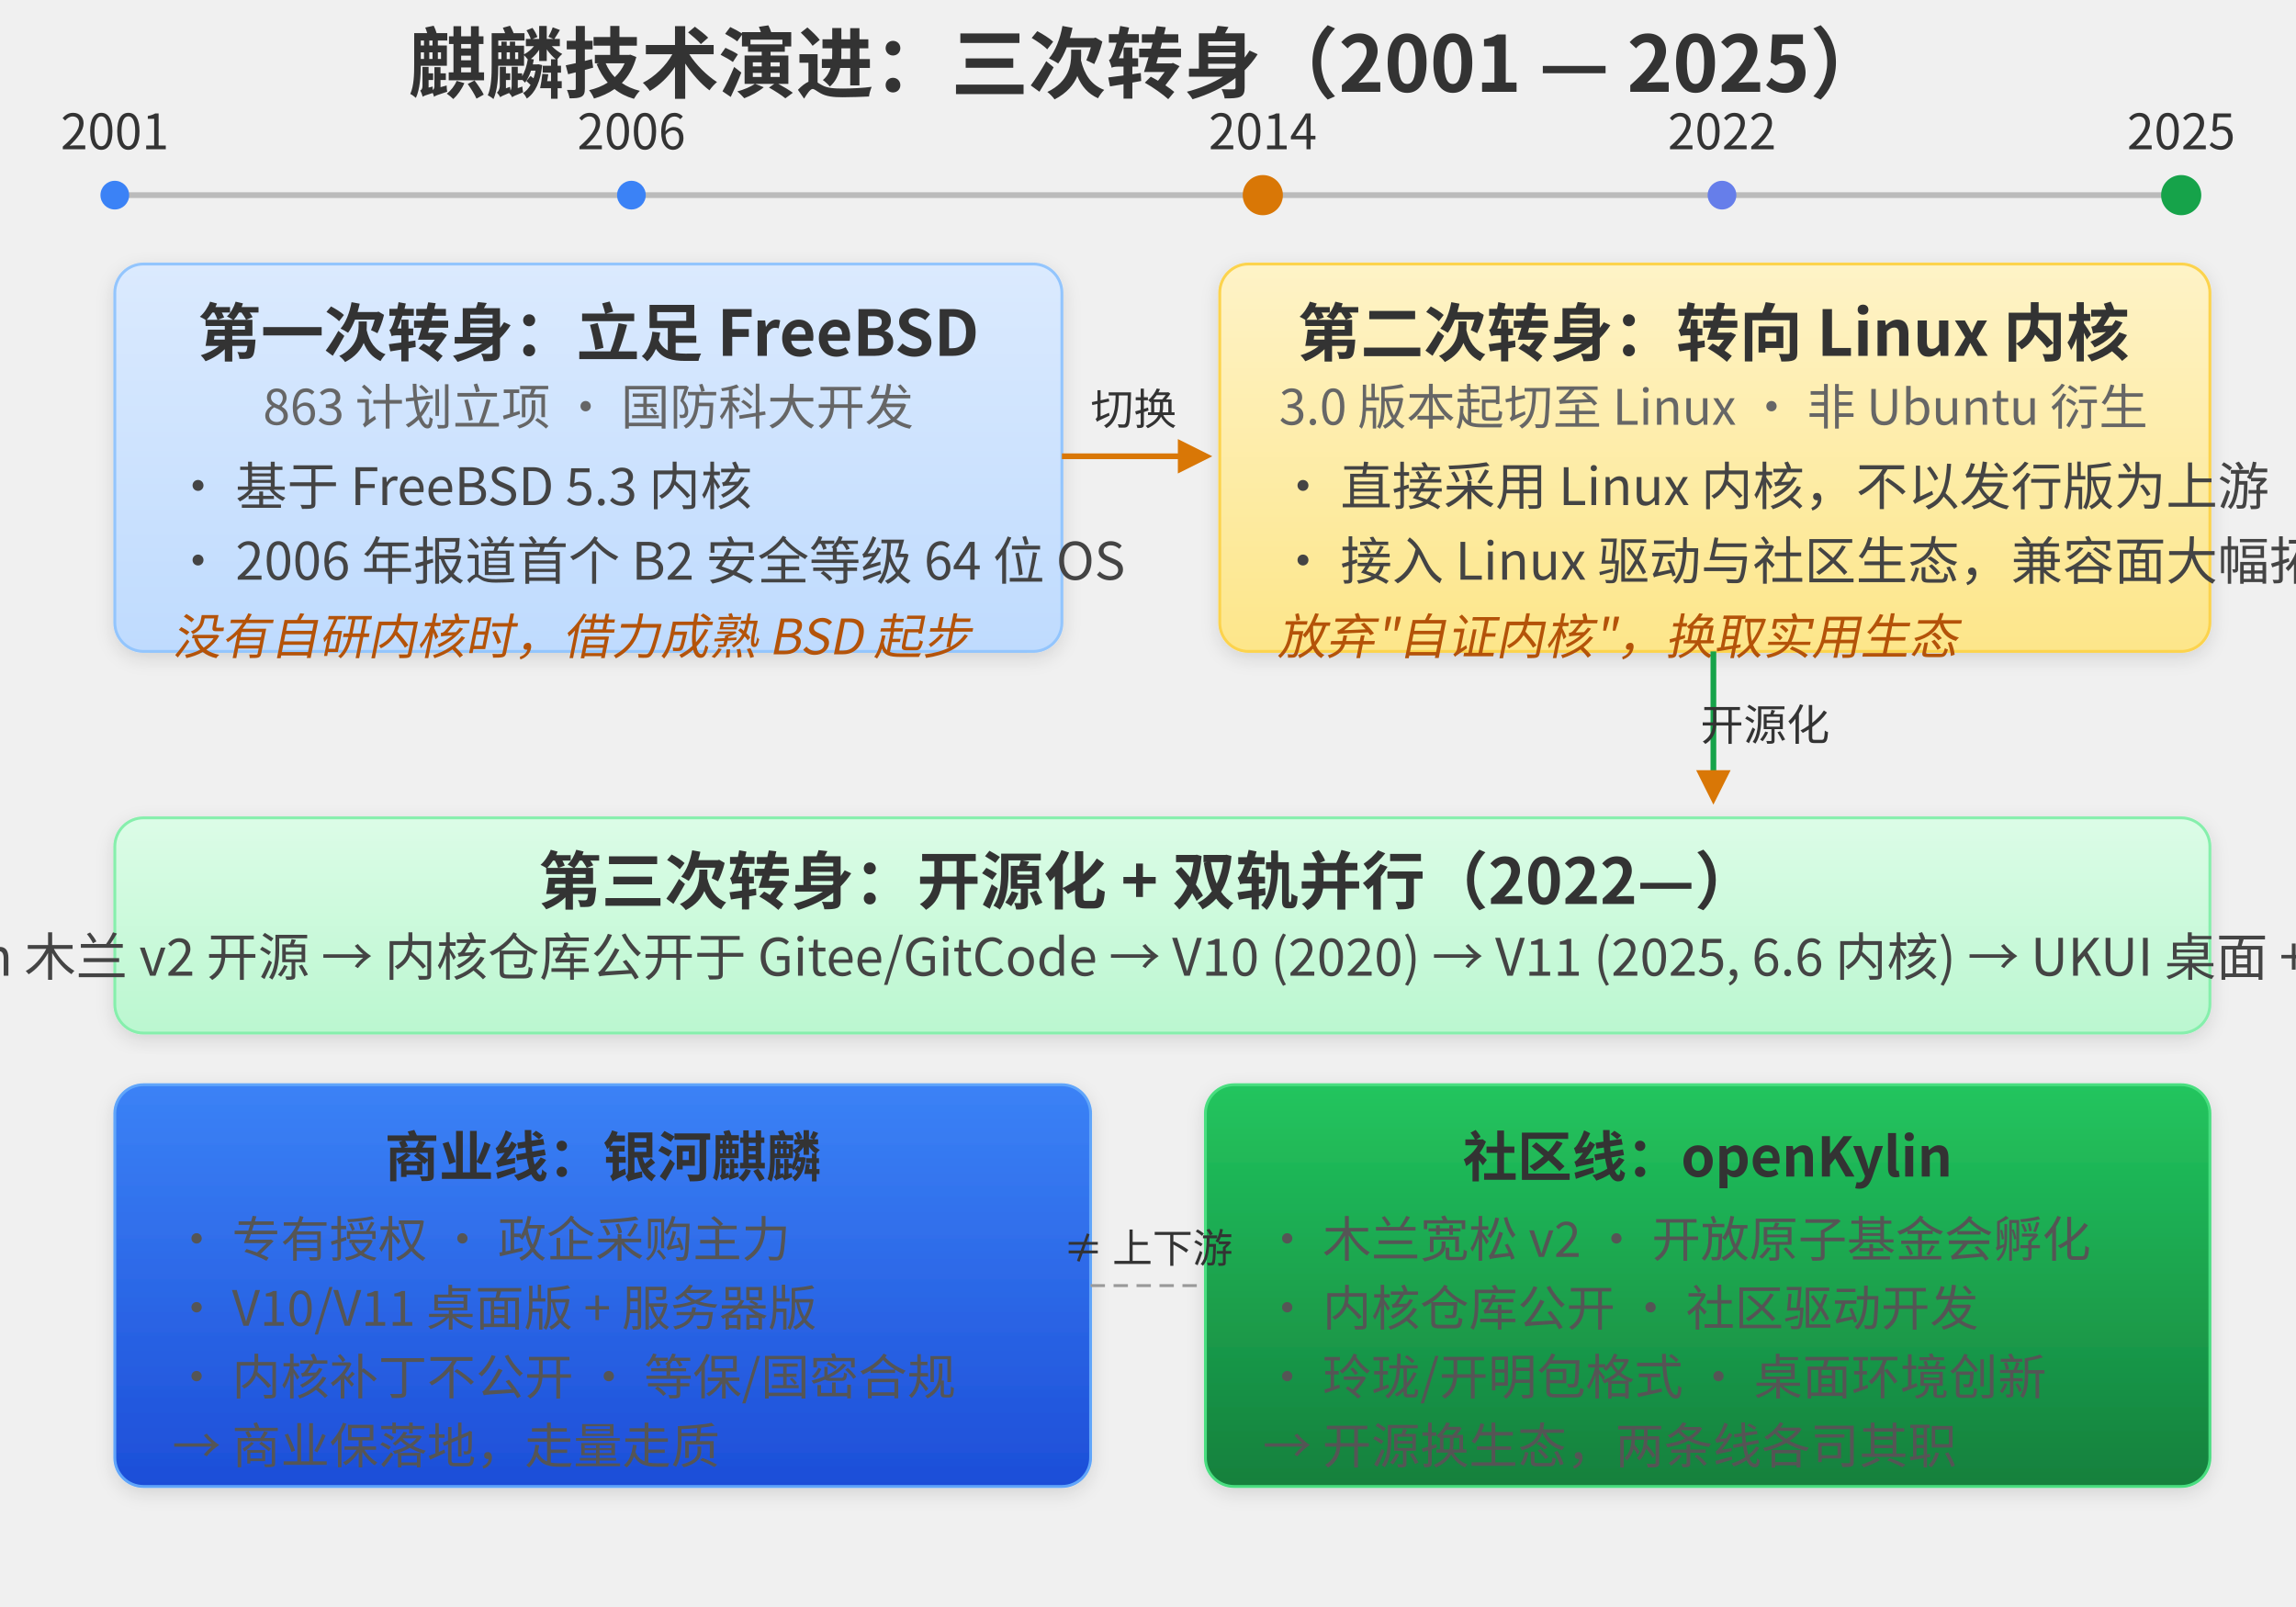
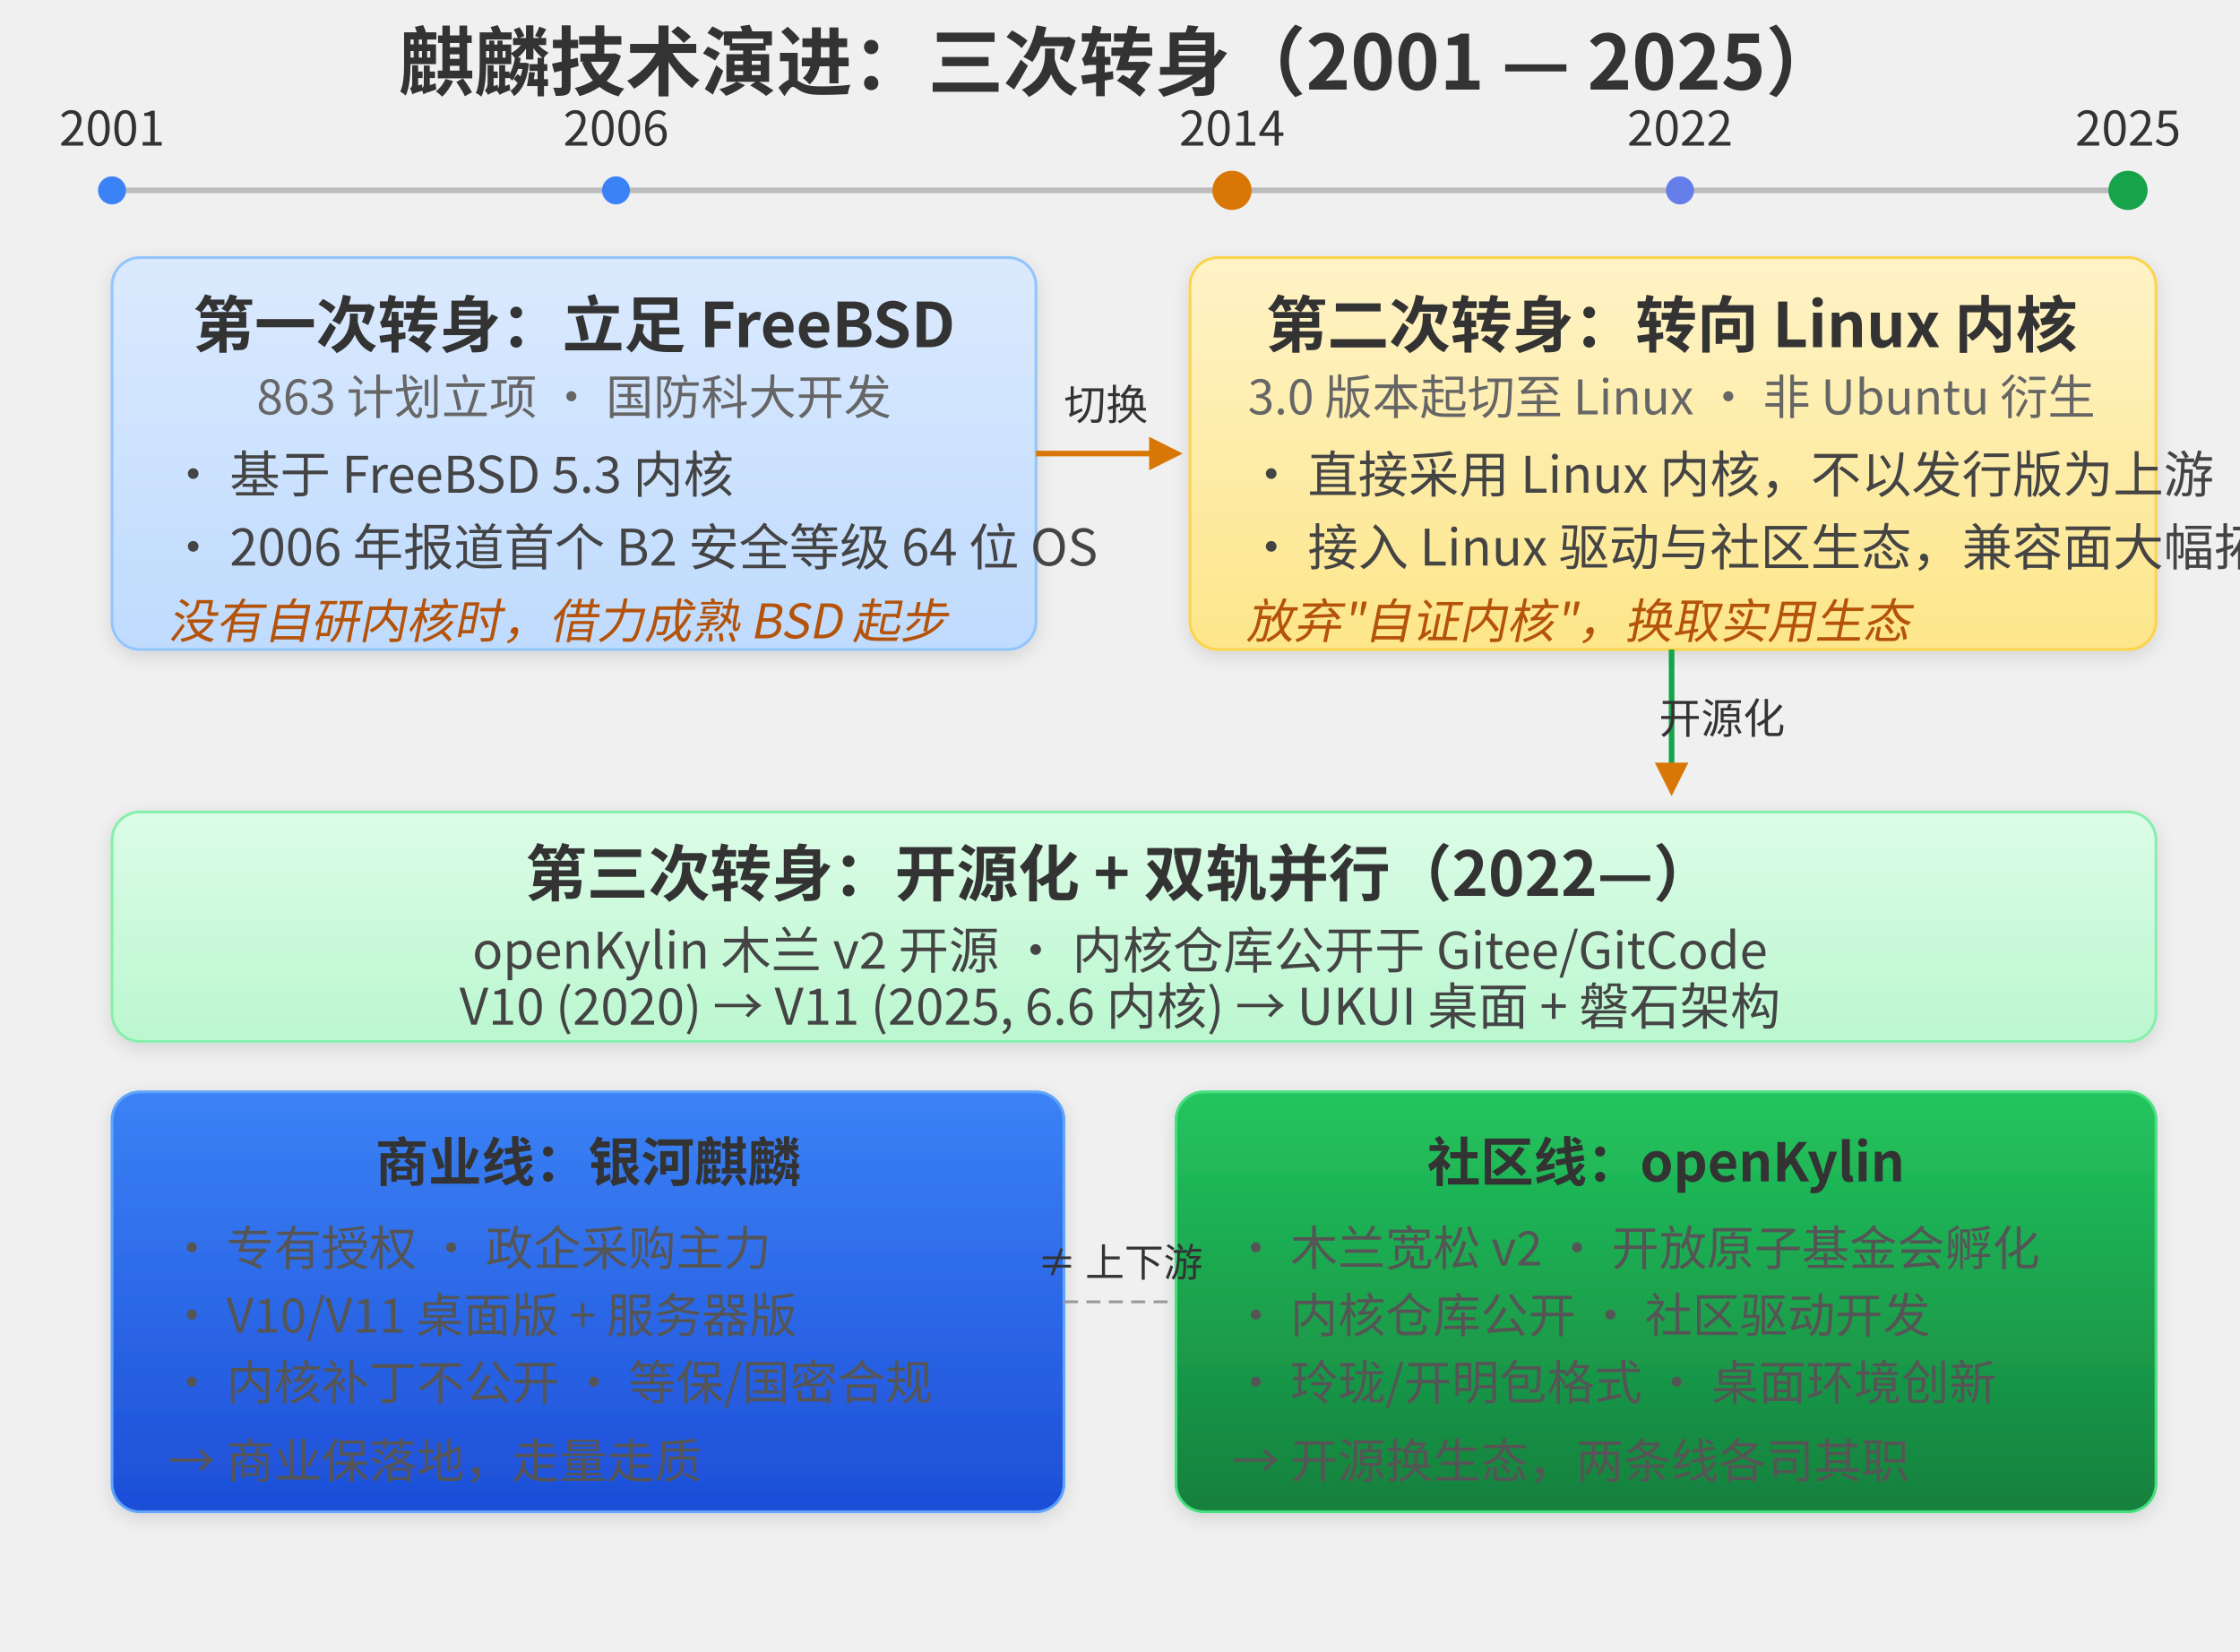
- <svg xmlns="http://www.w3.org/2000/svg" viewBox="0 0 800 560" font-family="'PingFang SC', 'Microsoft YaHei', 'Noto Sans CJK SC', sans-serif">
+ <svg xmlns="http://www.w3.org/2000/svg" viewBox="0 0 800 590" font-family="'PingFang SC', 'Microsoft YaHei', 'Noto Sans CJK SC', sans-serif">
  <defs>
    <linearGradient id="freebsdGrad" x1="0" y1="0" x2="0" y2="1">
      <stop offset="0%" stop-color="#dbeafe" />
      <stop offset="100%" stop-color="#bfdbfe" />
    </linearGradient>
    <linearGradient id="linuxGrad" x1="0" y1="0" x2="0" y2="1">
      <stop offset="0%" stop-color="#fef3c7" />
      <stop offset="100%" stop-color="#fde68a" />
    </linearGradient>
    <linearGradient id="dualGrad" x1="0" y1="0" x2="0" y2="1">
      <stop offset="0%" stop-color="#dcfce7" />
      <stop offset="100%" stop-color="#bbf7d0" />
    </linearGradient>
    <linearGradient id="commGrad" x1="0" y1="0" x2="0" y2="1">
      <stop offset="0%" stop-color="#22c55e" />
      <stop offset="100%" stop-color="#15803d" />
    </linearGradient>
    <linearGradient id="bizGrad" x1="0" y1="0" x2="0" y2="1">
      <stop offset="0%" stop-color="#3b82f6" />
      <stop offset="100%" stop-color="#1d4ed8" />
    </linearGradient>
    <marker id="arrow" viewBox="0 0 10 10" refX="8" refY="5" markerWidth="6" markerHeight="6" orient="auto">
      <path d="M0,0 L10,5 L0,10" fill="#d97706" />
    </marker>
    <filter id="shadow">
      <feDropShadow dx="0" dy="2" stdDeviation="3" flood-opacity="0.12" />
    </filter>
  </defs>
  <style>
    text { fill: #333333; }
    .phase-title { font-size: 22px; font-weight: 700; }
    .phase-sub { font-size: 17px; fill: #666666; }
    .item { font-size: 18px; fill: #444444; }
    .essence { font-size: 17px; fill: #b45309; font-style: italic; }
    .track-title { font-size: 19px; font-weight: 700; }
    .track-item { font-size: 17px; fill: #555555; }
  </style>
  <text x="400" y="32" text-anchor="middle" font-size="27" font-weight="700" fill="#1a1a1a">麒麟技术演进：三次转身（2001 — 2025）</text>
  <line x1="40" y1="68" x2="760" y2="68" stroke="#bbb" stroke-width="2" />
  <circle cx="40" cy="68" r="5" fill="#3b82f6" />
  <text x="40" y="52" text-anchor="middle" font-size="17" fill="#666">2001</text>
  <circle cx="220" cy="68" r="5" fill="#3b82f6" />
  <text x="220" y="52" text-anchor="middle" font-size="17" fill="#666">2006</text>
  <circle cx="440" cy="68" r="7" fill="#d97706" />
  <text x="440" y="52" text-anchor="middle" font-size="17" fill="#d97706">2014</text>
  <circle cx="600" cy="68" r="5" fill="#667eea" />
  <text x="600" y="52" text-anchor="middle" font-size="17" fill="#666">2022</text>
  <circle cx="760" cy="68" r="7" fill="#16a34a" />
  <text x="760" y="52" text-anchor="middle" font-size="17" fill="#16a34a">2025</text>
-   <rect x="40" y="92" width="330" height="135" rx="10" fill="url(#freebsdGrad)" stroke="#93c5fd" stroke-width="1" filter="url(#shadow)" />
+   <rect x="40" y="92" width="330" height="140" rx="10" fill="url(#freebsdGrad)" stroke="#93c5fd" stroke-width="1" filter="url(#shadow)" />
  <text x="205" y="124" text-anchor="middle" class="phase-title" fill="#1e40af">第一次转身：立足 FreeBSD</text>
  <text x="205" y="148" text-anchor="middle" class="phase-sub">863 计划立项 · 国防科大开发</text>
  <text x="60" y="176" class="item">• 基于 FreeBSD 5.3 内核</text>
  <text x="60" y="202" class="item">• 2006 年报道首个 B2 安全等级 64 位 OS</text>
  <text x="60" y="228" class="essence">没有自研内核时，借力成熟 BSD 起步</text>
-   <line x1="370" y1="159" x2="420" y2="159" stroke="#d97706" stroke-width="2" marker-end="url(#arrow)" />
-   <text x="395" y="148" text-anchor="middle" font-size="15" fill="#d97706">切换</text>
-   <rect x="425" y="92" width="345" height="135" rx="10" fill="url(#linuxGrad)" stroke="#fcd34d" stroke-width="1" filter="url(#shadow)" />
+   <line x1="370" y1="162" x2="420" y2="162" stroke="#d97706" stroke-width="2" marker-end="url(#arrow)" />
+   <text x="395" y="150" text-anchor="middle" font-size="15" fill="#d97706">切换</text>
+   <rect x="425" y="92" width="345" height="140" rx="10" fill="url(#linuxGrad)" stroke="#fcd34d" stroke-width="1" filter="url(#shadow)" />
  <text x="597" y="124" text-anchor="middle" class="phase-title" fill="#92400e">第二次转身：转向 Linux 内核</text>
  <text x="597" y="148" text-anchor="middle" class="phase-sub">3.0 版本起切至 Linux · 非 Ubuntu 衍生</text>
  <text x="445" y="176" class="item">• 直接采用 Linux 内核，不以发行版为上游</text>
  <text x="445" y="202" class="item">• 接入 Linux 驱动与社区生态，兼容面大幅拓宽</text>
  <text x="445" y="228" class="essence">放弃"自证内核"，换取实用生态</text>
-   <line x1="597" y1="227" x2="597" y2="278" stroke="#16a34a" stroke-width="2" marker-end="url(#arrow)" />
-   <text x="615" y="258" text-anchor="middle" font-size="15" fill="#16a34a">开源化</text>
-   <rect x="40" y="285" width="730" height="75" rx="10" fill="url(#dualGrad)" stroke="#86efac" stroke-width="1" filter="url(#shadow)" />
-   <text x="400" y="315" text-anchor="middle" class="phase-title" fill="#166534">第三次转身：开源化 + 双轨并行（2022—）</text>
-   <text x="400" y="340" text-anchor="middle" class="item">openKylin 木兰 v2 开源 → 内核仓库公开于 Gitee/GitCode → V10 (2020) → V11 (2025, 6.6 内核) → UKUI 桌面 + 磐石架构</text>
-   <rect x="40" y="378" width="340" height="140" rx="10" fill="url(#bizGrad)" stroke="#60a5fa" stroke-width="1" filter="url(#shadow)" />
-   <text x="210" y="410" text-anchor="middle" class="track-title" fill="#fff">商业线：银河麒麟</text>
-   <text x="60" y="438" class="track-item" fill="#e0e7ff">• 专有授权 · 政企采购主力</text>
-   <text x="60" y="462" class="track-item" fill="#e0e7ff">• V10/V11 桌面版 + 服务器版</text>
-   <text x="60" y="486" class="track-item" fill="#e0e7ff">• 内核补丁不公开 · 等保/国密合规</text>
-   <text x="60" y="510" class="track-item" fill="#fcd34d">→ 商业保落地，走量走质</text>
-   <rect x="420" y="378" width="350" height="140" rx="10" fill="url(#commGrad)" stroke="#4ade80" stroke-width="1" filter="url(#shadow)" />
-   <text x="595" y="410" text-anchor="middle" class="track-title" fill="#fff">社区线：openKylin</text>
-   <text x="440" y="438" class="track-item" fill="#dcfce7">• 木兰宽松 v2 · 开放原子基金会孵化</text>
-   <text x="440" y="462" class="track-item" fill="#dcfce7">• 内核仓库公开 · 社区驱动开发</text>
-   <text x="440" y="486" class="track-item" fill="#dcfce7">• 玲珑/开明包格式 · 桌面环境创新</text>
-   <text x="440" y="510" class="track-item" fill="#fde68a">→ 开源换生态，两条线各司其职</text>
-   <line x1="380" y1="448" x2="420" y2="448" stroke="#999" stroke-width="1" stroke-dasharray="5,3" />
-   <text x="400" y="440" text-anchor="middle" font-size="14" fill="#888">≠ 上下游</text>
+   <line x1="597" y1="232" x2="597" y2="282" stroke="#16a34a" stroke-width="2" marker-end="url(#arrow)" />
+   <text x="615" y="262" text-anchor="middle" font-size="15" fill="#16a34a">开源化</text>
+   <rect x="40" y="290" width="730" height="82" rx="10" fill="url(#dualGrad)" stroke="#86efac" stroke-width="1" filter="url(#shadow)" />
+   <text x="400" y="320" text-anchor="middle" class="phase-title" fill="#166534">第三次转身：开源化 + 双轨并行（2022—）</text>
+   <text x="400" y="346" text-anchor="middle" class="item">openKylin 木兰 v2 开源 · 内核仓库公开于 Gitee/GitCode</text>
+   <text x="400" y="366" text-anchor="middle" class="item" fill="#666">V10 (2020) → V11 (2025, 6.6 内核) → UKUI 桌面 + 磐石架构</text>
+   <rect x="40" y="390" width="340" height="150" rx="10" fill="url(#bizGrad)" stroke="#60a5fa" stroke-width="1" filter="url(#shadow)" />
+   <text x="210" y="422" text-anchor="middle" class="track-title" fill="#fff">商业线：银河麒麟</text>
+   <text x="60" y="452" class="track-item" fill="#e0e7ff">• 专有授权 · 政企采购主力</text>
+   <text x="60" y="476" class="track-item" fill="#e0e7ff">• V10/V11 桌面版 + 服务器版</text>
+   <text x="60" y="500" class="track-item" fill="#e0e7ff">• 内核补丁不公开 · 等保/国密合规</text>
+   <text x="60" y="528" class="track-item" fill="#fcd34d">→ 商业保落地，走量走质</text>
+   <rect x="420" y="390" width="350" height="150" rx="10" fill="url(#commGrad)" stroke="#4ade80" stroke-width="1" filter="url(#shadow)" />
+   <text x="595" y="422" text-anchor="middle" class="track-title" fill="#fff">社区线：openKylin</text>
+   <text x="440" y="452" class="track-item" fill="#dcfce7">• 木兰宽松 v2 · 开放原子基金会孵化</text>
+   <text x="440" y="476" class="track-item" fill="#dcfce7">• 内核仓库公开 · 社区驱动开发</text>
+   <text x="440" y="500" class="track-item" fill="#dcfce7">• 玲珑/开明包格式 · 桌面环境创新</text>
+   <text x="440" y="528" class="track-item" fill="#fde68a">→ 开源换生态，两条线各司其职</text>
+   <line x1="380" y1="465" x2="420" y2="465" stroke="#999" stroke-width="1" stroke-dasharray="5,3" />
+   <text x="400" y="456" text-anchor="middle" font-size="14" fill="#888">≠ 上下游</text>
</svg>
